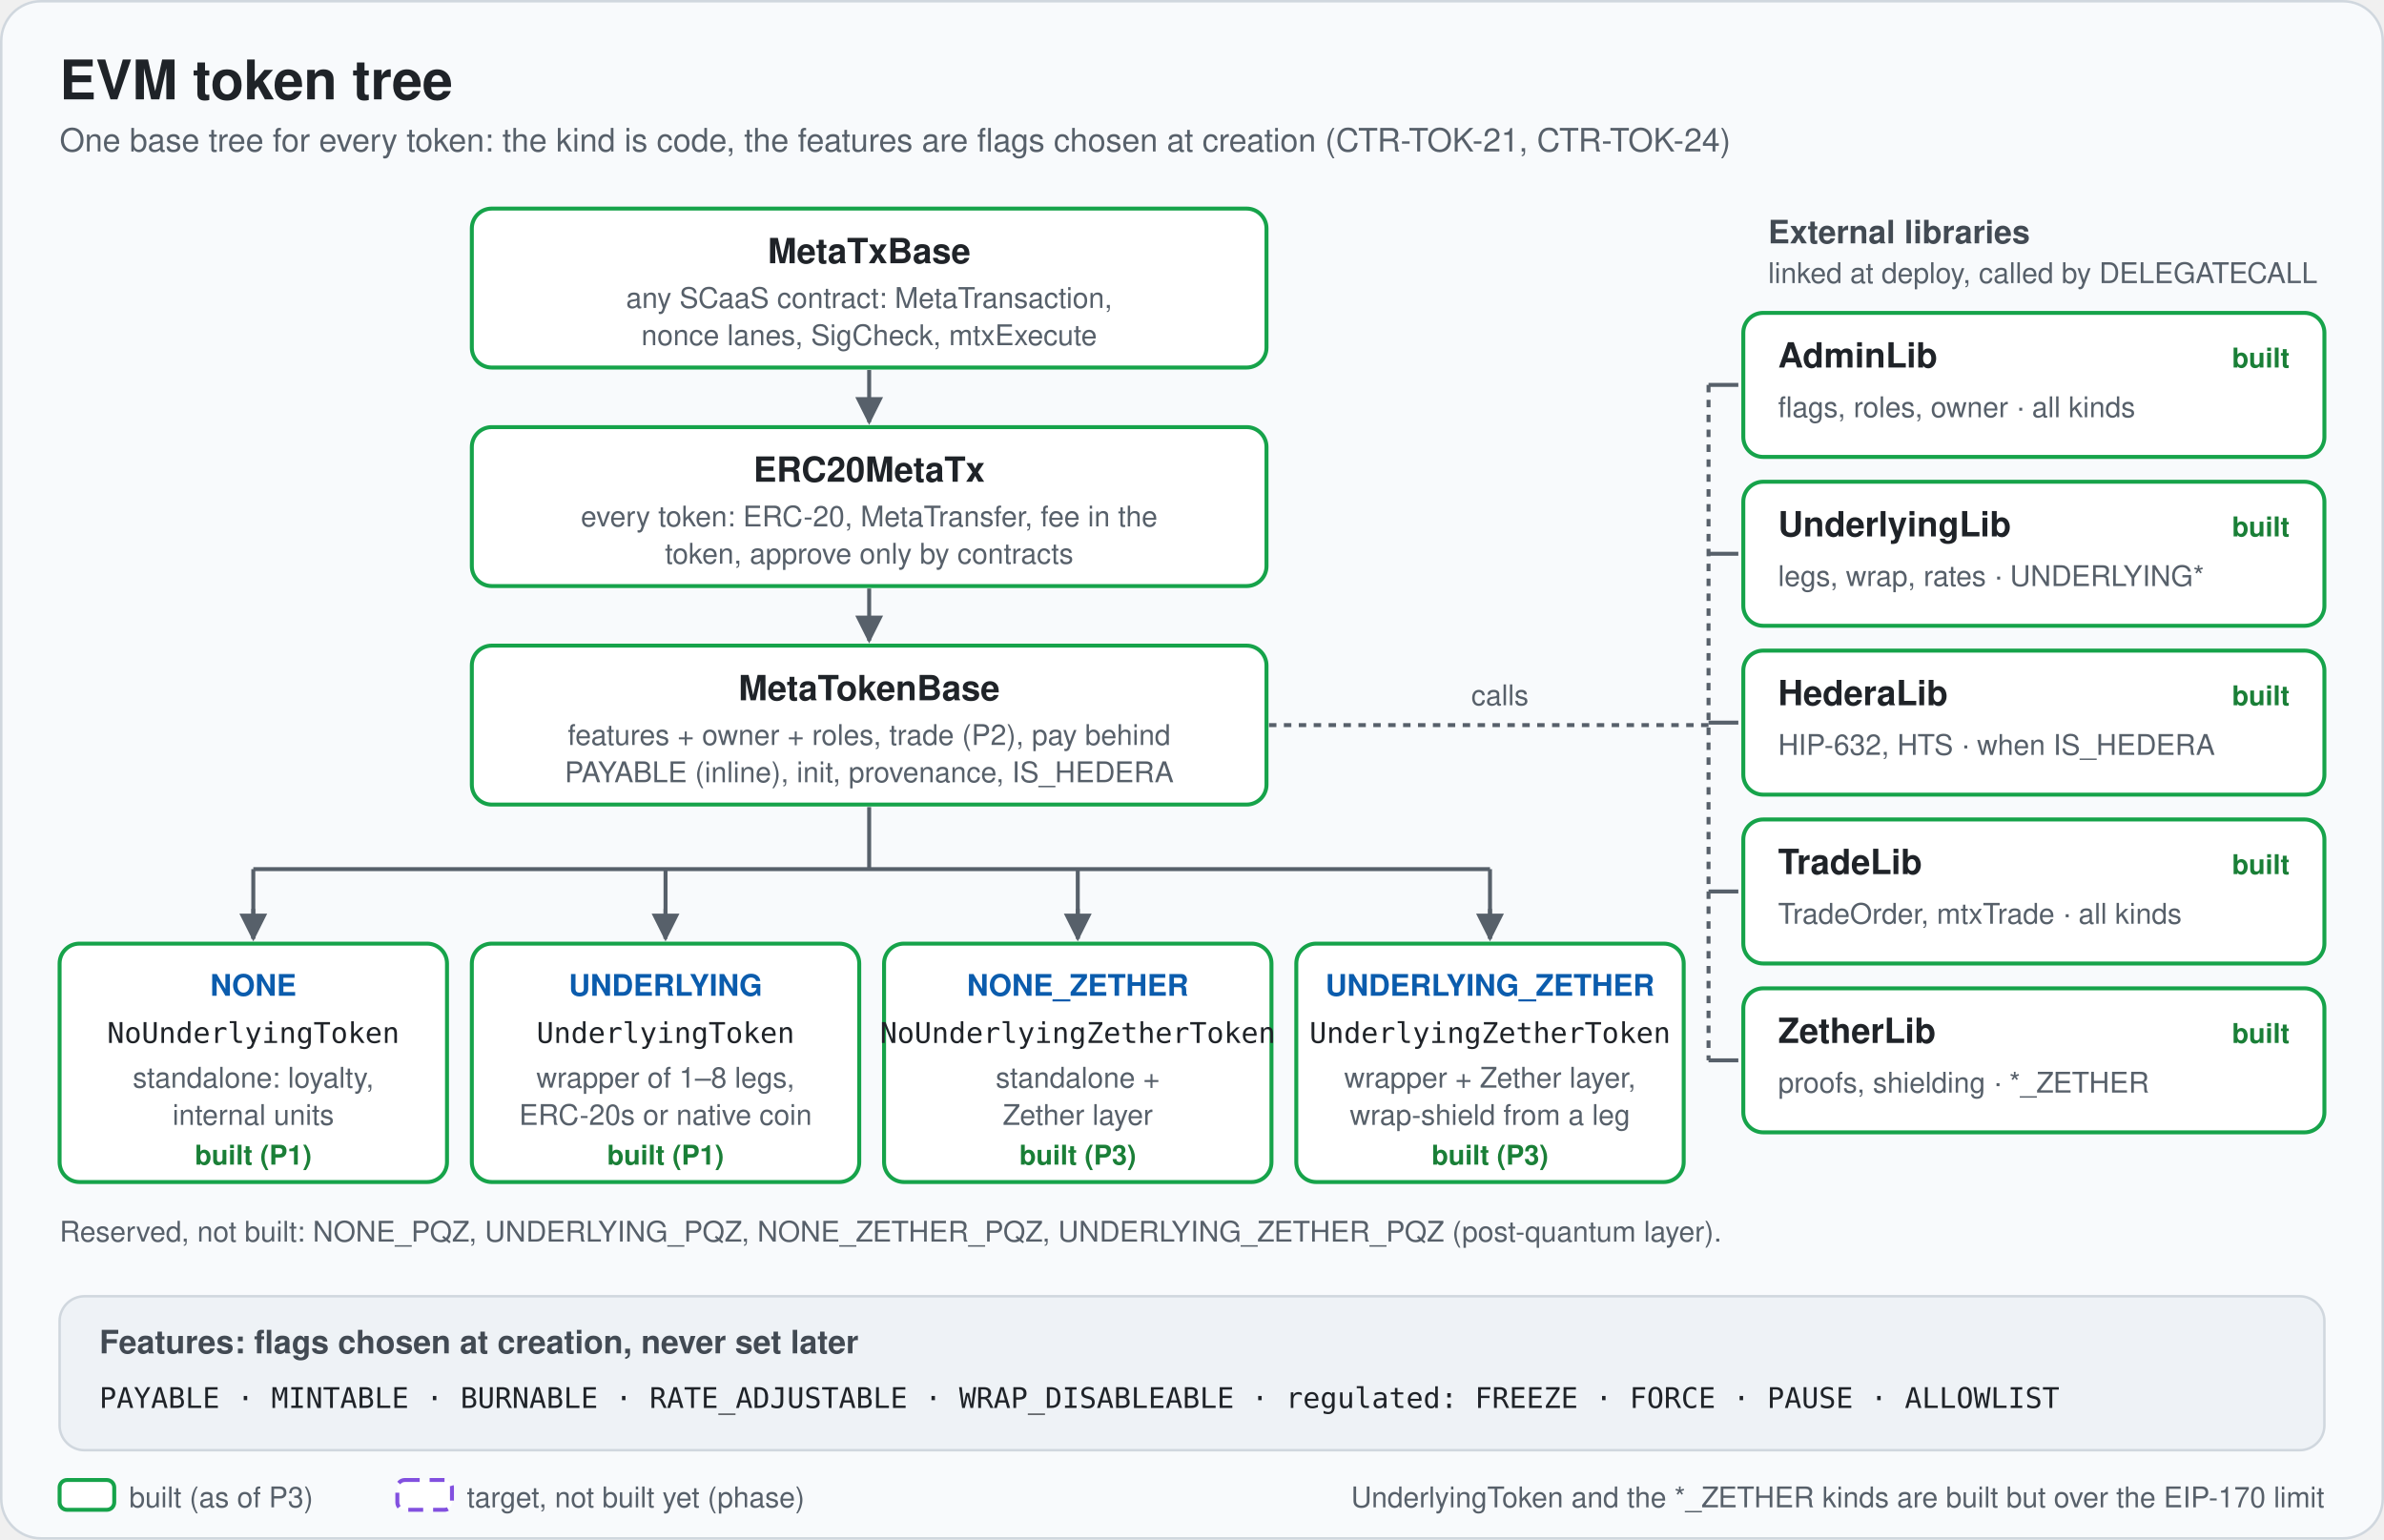
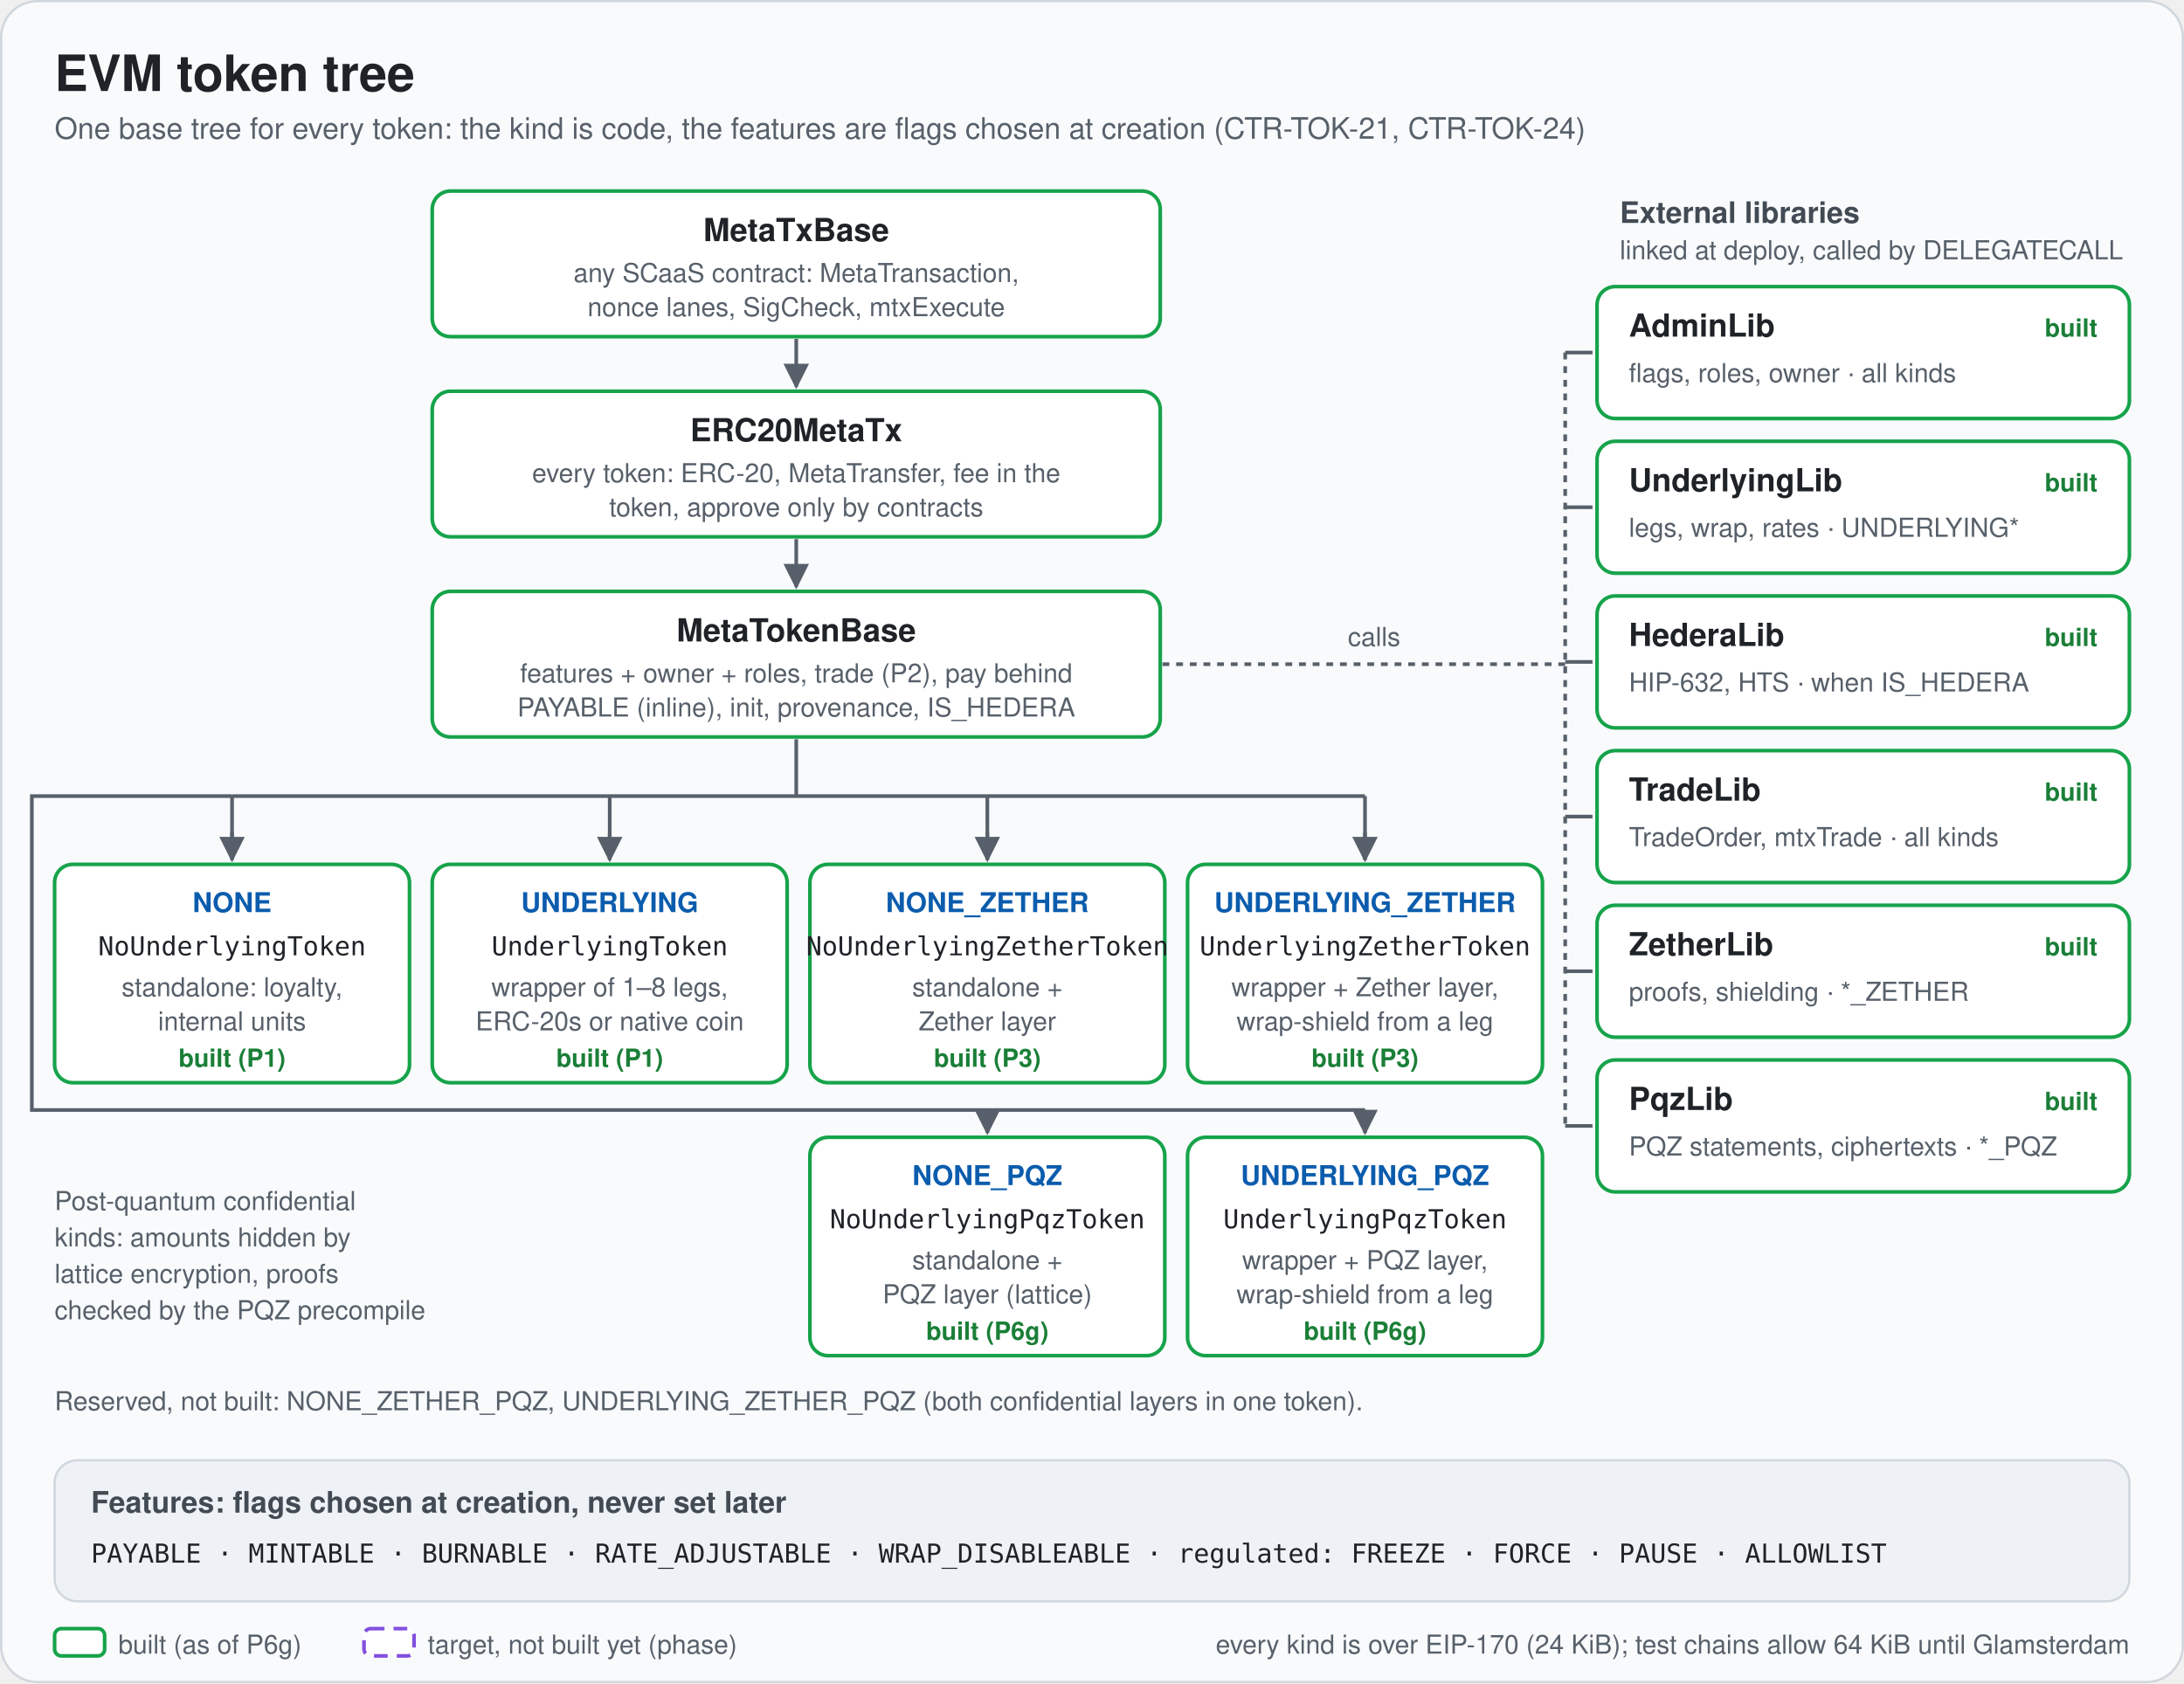
- <svg xmlns="http://www.w3.org/2000/svg" width="960" height="620" viewBox="0 0 960 620" role="img" aria-labelledby="t d">
+ <svg xmlns="http://www.w3.org/2000/svg" width="960" height="740" viewBox="0 0 960 740" role="img" aria-labelledby="t d">
  <defs>
    <marker id="ah" viewBox="0 0 10 10" refX="9" refY="5" markerWidth="7" markerHeight="7" orient="auto-start-reverse">
      <path d="M0 0 L10 5 L0 10 z" fill="#57606a" />
    </marker>
    <style>
      text { font-family: system-ui, -apple-system, "Segoe UI", Helvetica, Arial, sans-serif; fill: #1f2328; }
      .h { font-size: 22px; font-weight: 700; }
      .sub { font-size: 13px; fill: #57606a; }
      .b { font-size: 14px; font-weight: 700; }
      .k { font-size: 12px; font-weight: 700; fill: #0b5cad; }
      .s { font-size: 11.5px; fill: #57606a; }
      .m { font-size: 11.5px; font-family: ui-monospace, SFMono-Regular, Menlo, Consolas, monospace; fill: #1f2328; }
      .sec { font-size: 13px; font-weight: 700; fill: #424a53; }
      .flow { stroke: #57606a; stroke-width: 1.6; fill: none; }
      .built { fill: #ffffff; stroke: #16a34a; stroke-width: 1.6; }
      .target { fill: #ffffff; stroke: #8250df; stroke-width: 1.6; stroke-dasharray: 6 4; }
      .okc { fill: #1a7f37; font-size: 11px; font-weight: 600; }
      .tgc { fill: #8250df; font-size: 11px; font-weight: 600; }
    </style>
  </defs>
-   <rect x="0.5" y="0.5" width="959" height="619" rx="16" fill="#f8fafc" stroke="#d0d7de" />
+   <rect x="0.5" y="0.5" width="959" height="739" rx="16" fill="#f8fafc" stroke="#d0d7de" />
  <text class="h" x="24" y="40">EVM token tree</text>
  <text class="sub" x="24" y="61">One base tree for every token: the kind is code, the features are flags chosen at creation (CTR-TOK-21, CTR-TOK-24)</text>
  <rect class="built" x="190" y="84" width="320" height="64" rx="8" />
  <text class="b" x="350" y="106" text-anchor="middle">MetaTxBase</text>
  <text class="s" x="350" y="124" text-anchor="middle">any SCaaS contract: MetaTransaction,</text>
  <text class="s" x="350" y="139" text-anchor="middle">nonce lanes, SigCheck, mtxExecute</text>
  <line class="flow" x1="350" y1="149" x2="350" y2="170" marker-end="url(#ah)" />
  <rect class="built" x="190" y="172" width="320" height="64" rx="8" />
  <text class="b" x="350" y="194" text-anchor="middle">ERC20MetaTx</text>
  <text class="s" x="350" y="212" text-anchor="middle">every token: ERC-20, MetaTransfer, fee in the</text>
  <text class="s" x="350" y="227" text-anchor="middle">token, approve only by contracts</text>
  <line class="flow" x1="350" y1="237" x2="350" y2="258" marker-end="url(#ah)" />
  <rect class="built" x="190" y="260" width="320" height="64" rx="8" />
  <text class="b" x="350" y="282" text-anchor="middle">MetaTokenBase</text>
  <text class="s" x="350" y="300" text-anchor="middle">features + owner + roles, trade (P2), pay behind</text>
  <text class="s" x="350" y="315" text-anchor="middle">PAYABLE (inline), init, provenance, IS_HEDERA</text>
  <path class="flow" d="M350 325 V350 M102 350 H600 M102 350 V378 M268 350 V378 M434 350 V378 M600 350 V378" />
  <line class="flow" x1="102" y1="366" x2="102" y2="378" marker-end="url(#ah)" />
  <line class="flow" x1="268" y1="366" x2="268" y2="378" marker-end="url(#ah)" />
  <line class="flow" x1="434" y1="366" x2="434" y2="378" marker-end="url(#ah)" />
  <line class="flow" x1="600" y1="366" x2="600" y2="378" marker-end="url(#ah)" />
  <rect class="built" x="24" y="380" width="156" height="96" rx="8" />
  <text class="k" x="102" y="401" text-anchor="middle">NONE</text>
  <text class="m" x="102" y="420" text-anchor="middle">NoUnderlyingToken</text>
  <text class="s" x="102" y="438" text-anchor="middle">standalone: loyalty,</text>
  <text class="s" x="102" y="453" text-anchor="middle">internal units</text>
  <text class="okc" x="102" y="469" text-anchor="middle">built (P1)</text>
  <rect class="built" x="190" y="380" width="156" height="96" rx="8" />
  <text class="k" x="268" y="401" text-anchor="middle">UNDERLYING</text>
  <text class="m" x="268" y="420" text-anchor="middle">UnderlyingToken</text>
  <text class="s" x="268" y="438" text-anchor="middle">wrapper of 1–8 legs,</text>
  <text class="s" x="268" y="453" text-anchor="middle">ERC-20s or native coin</text>
  <text class="okc" x="268" y="469" text-anchor="middle">built (P1)</text>
  <rect class="built" x="356" y="380" width="156" height="96" rx="8" />
  <text class="k" x="434" y="401" text-anchor="middle">NONE_ZETHER</text>
  <text class="m" x="434" y="420" text-anchor="middle" font-size="10.5">NoUnderlyingZetherToken</text>
  <text class="s" x="434" y="438" text-anchor="middle">standalone +</text>
  <text class="s" x="434" y="453" text-anchor="middle">Zether layer</text>
  <text class="okc" x="434" y="469" text-anchor="middle">built (P3)</text>
  <rect class="built" x="522" y="380" width="156" height="96" rx="8" />
  <text class="k" x="600" y="401" text-anchor="middle">UNDERLYING_ZETHER</text>
  <text class="m" x="600" y="420" text-anchor="middle" font-size="10.5">UnderlyingZetherToken</text>
  <text class="s" x="600" y="438" text-anchor="middle">wrapper + Zether layer,</text>
  <text class="s" x="600" y="453" text-anchor="middle">wrap-shield from a leg</text>
  <text class="okc" x="600" y="469" text-anchor="middle">built (P3)</text>
-   <text class="s" x="24" y="500">Reserved, not built: NONE_PQZ, UNDERLYING_PQZ, NONE_ZETHER_PQZ, UNDERLYING_ZETHER_PQZ (post-quantum layer).</text>
+   <path class="flow" d="M102 350 H14 V488 H600 M434 488 V498 M600 488 V498" />
+   <line class="flow" x1="434" y1="490" x2="434" y2="498" marker-end="url(#ah)" />
+   <line class="flow" x1="600" y1="490" x2="600" y2="498" marker-end="url(#ah)" />
+   <rect class="built" x="356" y="500" width="156" height="96" rx="8" />
+   <text class="k" x="434" y="521" text-anchor="middle">NONE_PQZ</text>
+   <text class="m" x="434" y="540" text-anchor="middle" font-size="10.5">NoUnderlyingPqzToken</text>
+   <text class="s" x="434" y="558" text-anchor="middle">standalone +</text>
+   <text class="s" x="434" y="573" text-anchor="middle">PQZ layer (lattice)</text>
+   <text class="okc" x="434" y="589" text-anchor="middle">built (P6g)</text>
+   <rect class="built" x="522" y="500" width="156" height="96" rx="8" />
+   <text class="k" x="600" y="521" text-anchor="middle">UNDERLYING_PQZ</text>
+   <text class="m" x="600" y="540" text-anchor="middle" font-size="10.5">UnderlyingPqzToken</text>
+   <text class="s" x="600" y="558" text-anchor="middle">wrapper + PQZ layer,</text>
+   <text class="s" x="600" y="573" text-anchor="middle">wrap-shield from a leg</text>
+   <text class="okc" x="600" y="589" text-anchor="middle">built (P6g)</text>
+   <text class="s" x="24" y="532">Post-quantum confidential</text>
+   <text class="s" x="24" y="548">kinds: amounts hidden by</text>
+   <text class="s" x="24" y="564">lattice encryption, proofs</text>
+   <text class="s" x="24" y="580">checked by the PQZ precompile</text>
+   <text class="s" x="24" y="620">Reserved, not built: NONE_ZETHER_PQZ, UNDERLYING_ZETHER_PQZ (both confidential layers in one token).</text>
  <text class="sec" x="712" y="98">External libraries</text>
  <text class="s" x="712" y="114">linked at deploy, called by DELEGATECALL</text>
-   <path class="flow" stroke-dasharray="3 3" d="M511 292 H688 M688 155 V427" />
-   <path class="flow" d="M688 155 H700 M688 223 H700 M688 291 H700 M688 359 H700 M688 427 H700" />
+   <path class="flow" stroke-dasharray="3 3" d="M511 292 H688 M688 155 V495" />
+   <path class="flow" d="M688 155 H700 M688 223 H700 M688 291 H700 M688 359 H700 M688 427 H700 M688 495 H700" />
  <text class="s" x="604" y="284" text-anchor="middle">calls</text>
  <rect class="built" x="702" y="126" width="234" height="58" rx="8" />
  <text class="b" x="716" y="148">AdminLib</text>
  <text class="okc" x="922" y="148" text-anchor="end">built</text>
  <text class="s" x="716" y="168">flags, roles, owner · all kinds</text>
  <rect class="built" x="702" y="194" width="234" height="58" rx="8" />
  <text class="b" x="716" y="216">UnderlyingLib</text>
  <text class="okc" x="922" y="216" text-anchor="end">built</text>
  <text class="s" x="716" y="236">legs, wrap, rates · UNDERLYING*</text>
  <rect class="built" x="702" y="262" width="234" height="58" rx="8" />
  <text class="b" x="716" y="284">HederaLib</text>
  <text class="okc" x="922" y="284" text-anchor="end">built</text>
  <text class="s" x="716" y="304">HIP-632, HTS · when IS_HEDERA</text>
  <rect class="built" x="702" y="330" width="234" height="58" rx="8" />
  <text class="b" x="716" y="352">TradeLib</text>
  <text class="okc" x="922" y="352" text-anchor="end">built</text>
  <text class="s" x="716" y="372">TradeOrder, mtxTrade · all kinds</text>
  <rect class="built" x="702" y="398" width="234" height="58" rx="8" />
  <text class="b" x="716" y="420">ZetherLib</text>
  <text class="okc" x="922" y="420" text-anchor="end">built</text>
  <text class="s" x="716" y="440">proofs, shielding · *_ZETHER</text>
-   <rect x="24" y="522" width="912" height="62" rx="10" fill="#eef2f6" stroke="#d0d7de" />
-   <text class="sec" x="40" y="545">Features: flags chosen at creation, never set later</text>
-   <text class="m" x="40" y="567">PAYABLE · MINTABLE · BURNABLE · RATE_ADJUSTABLE · WRAP_DISABLEABLE · regulated: FREEZE · FORCE · PAUSE · ALLOWLIST</text>
-   <rect class="built" x="24" y="596" width="22" height="12" rx="3" />
-   <text class="s" x="52" y="607">built (as of P3)</text>
-   <rect class="target" x="160" y="596" width="22" height="12" rx="3" />
-   <text class="s" x="188" y="607">target, not built yet (phase)</text>
-   <text class="s" x="936" y="607" text-anchor="end">UnderlyingToken and the *_ZETHER kinds are built but over the EIP-170 limit</text>
+   <rect class="built" x="702" y="466" width="234" height="58" rx="8" />
+   <text class="b" x="716" y="488">PqzLib</text>
+   <text class="okc" x="922" y="488" text-anchor="end">built</text>
+   <text class="s" x="716" y="508">PQZ statements, ciphertexts · *_PQZ</text>
+   <rect x="24" y="642" width="912" height="62" rx="10" fill="#eef2f6" stroke="#d0d7de" />
+   <text class="sec" x="40" y="665">Features: flags chosen at creation, never set later</text>
+   <text class="m" x="40" y="687">PAYABLE · MINTABLE · BURNABLE · RATE_ADJUSTABLE · WRAP_DISABLEABLE · regulated: FREEZE · FORCE · PAUSE · ALLOWLIST</text>
+   <rect class="built" x="24" y="716" width="22" height="12" rx="3" />
+   <text class="s" x="52" y="727">built (as of P6g)</text>
+   <rect class="target" x="160" y="716" width="22" height="12" rx="3" />
+   <text class="s" x="188" y="727">target, not built yet (phase)</text>
+   <text class="s" x="936" y="727" text-anchor="end">every kind is over EIP-170 (24 KiB); test chains allow 64 KiB until Glamsterdam</text>
</svg>
